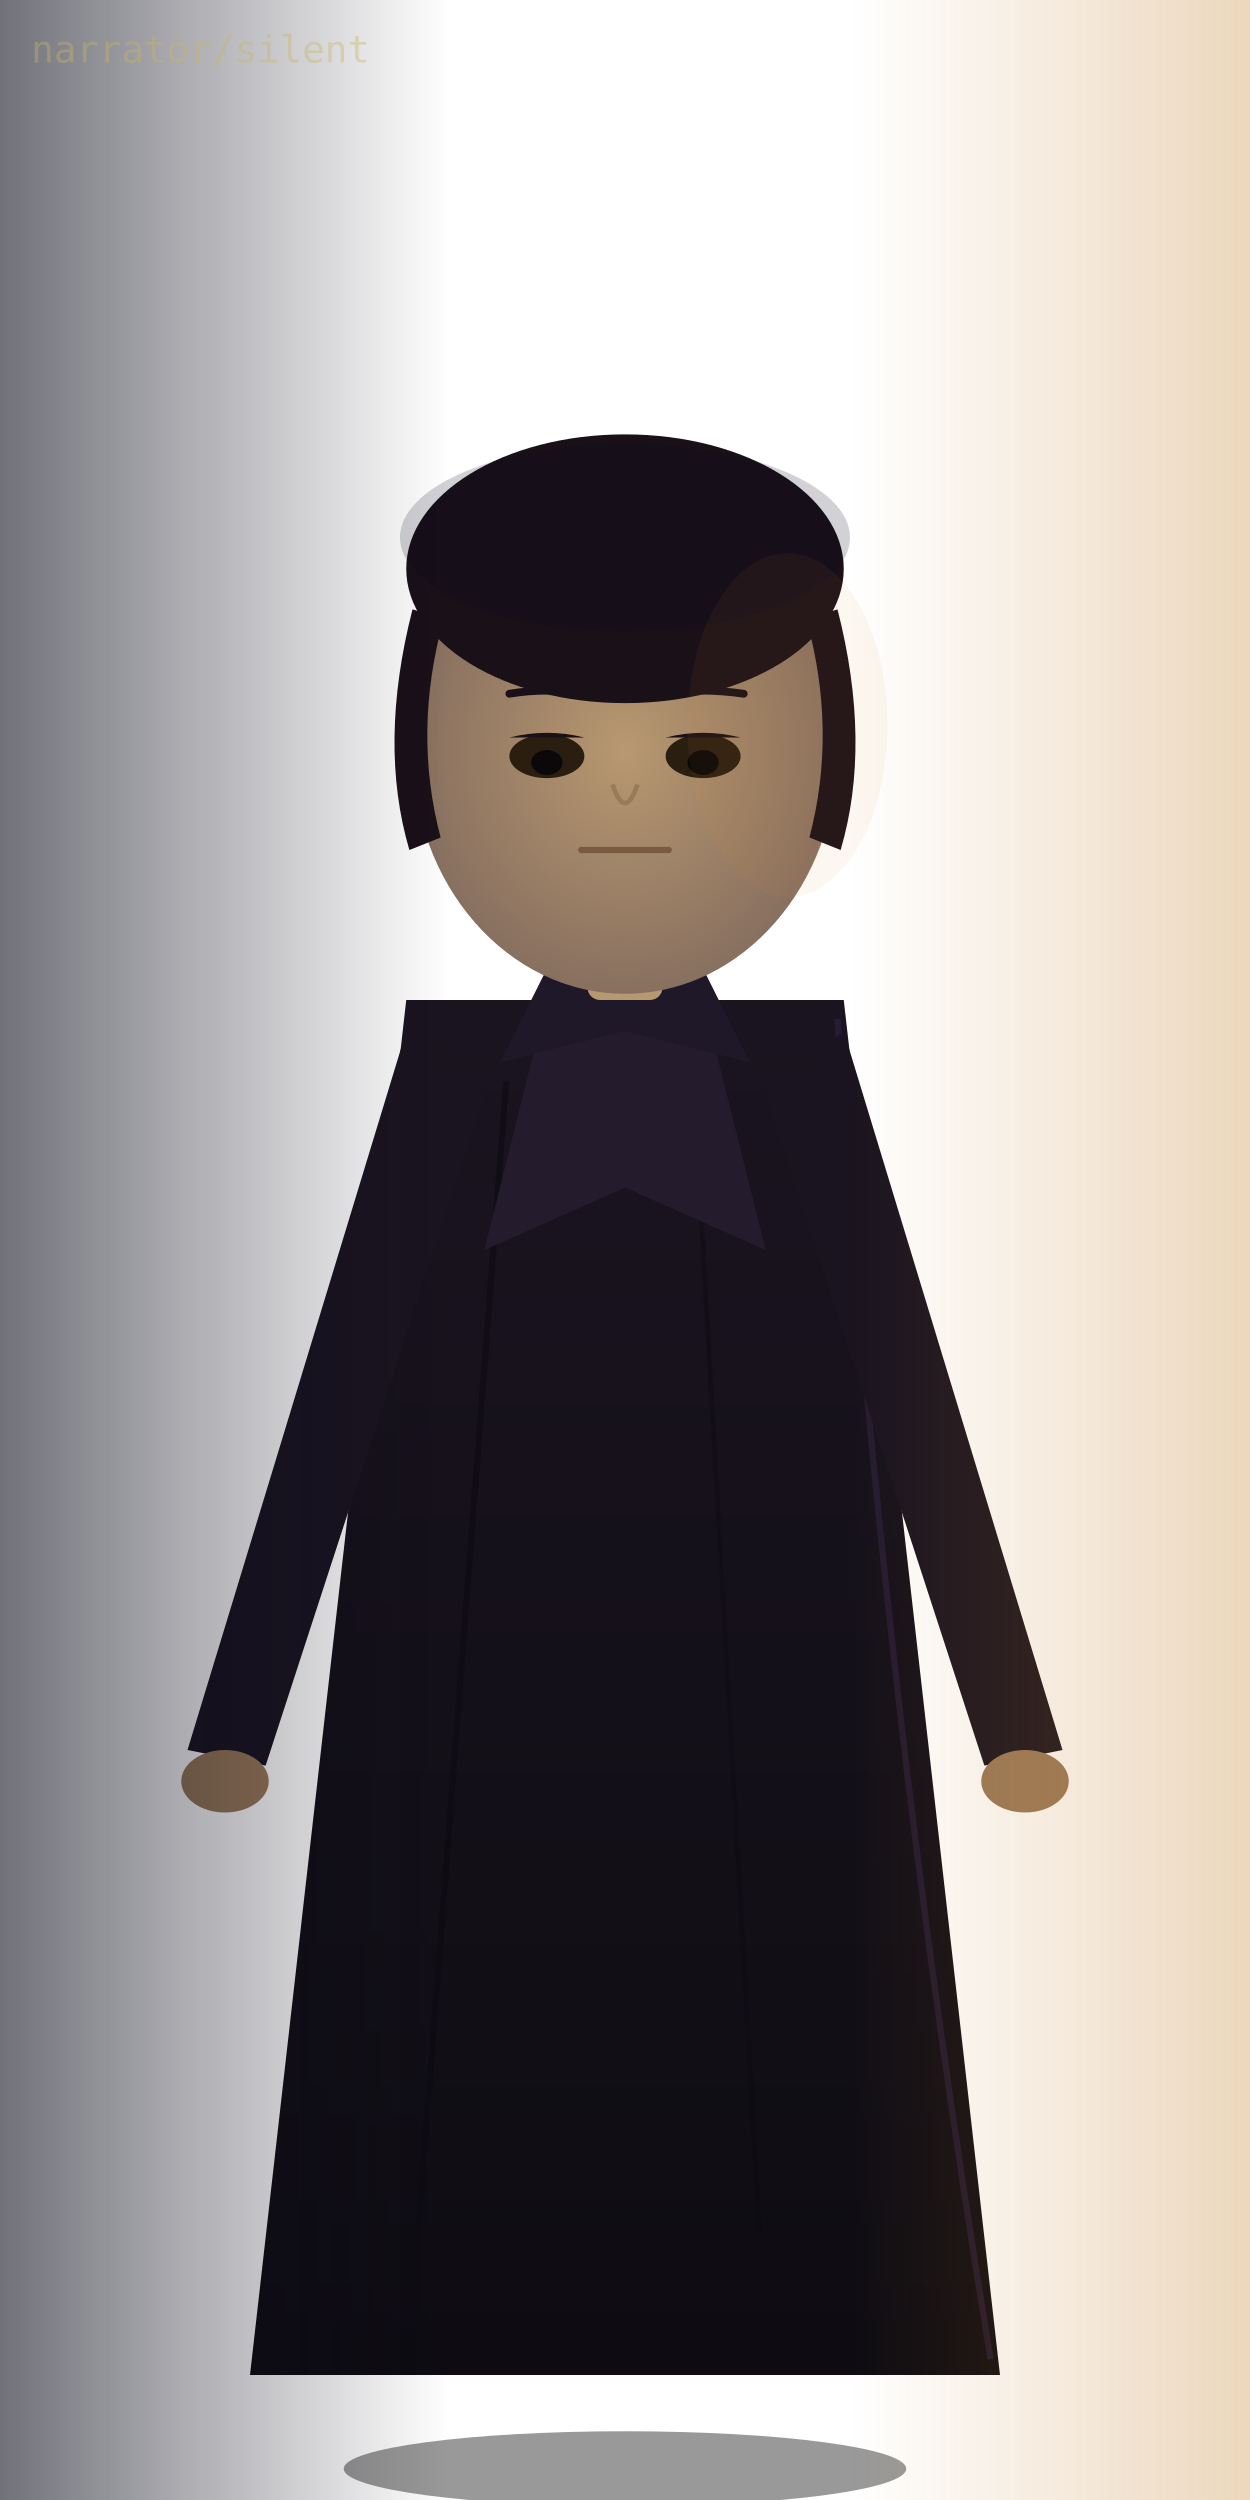
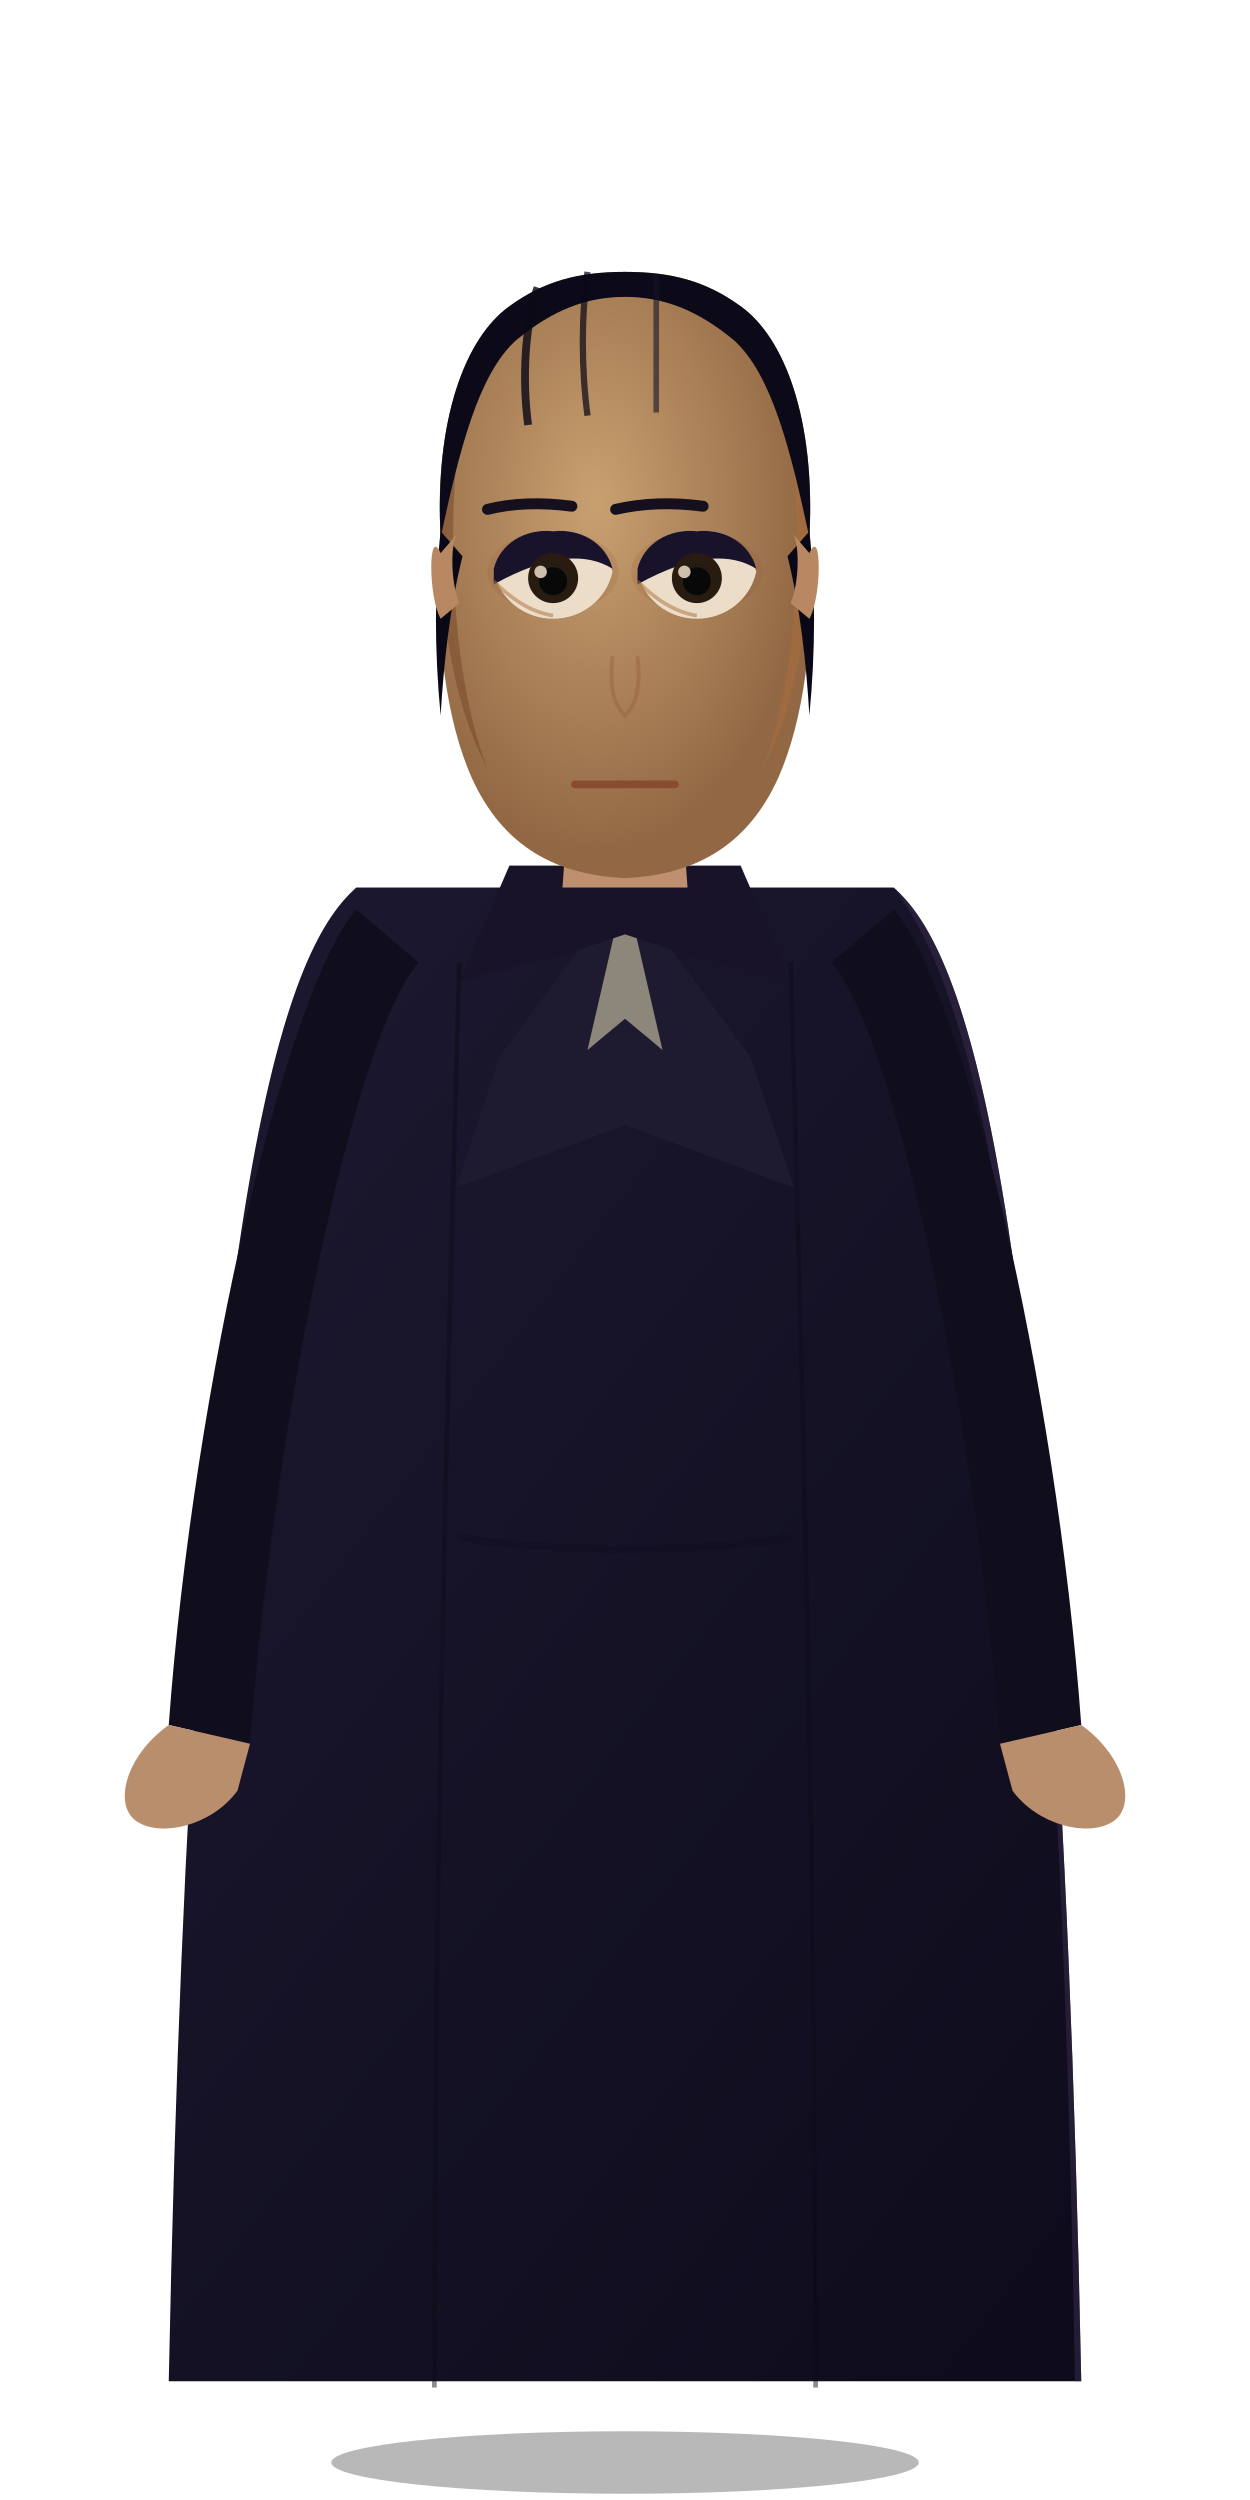
- <svg xmlns="http://www.w3.org/2000/svg" viewBox="0 0 400 800" width="400" height="800">
+ <svg xmlns="http://www.w3.org/2000/svg" viewBox="0 0 400 800">
  <defs>
-     <linearGradient id="coat" x1="0" y1="0" x2="0" y2="1">
-       <stop offset="0%" stop-color="#1a1420" />
-       <stop offset="100%" stop-color="#0e0c12" />
-     </linearGradient>
-     <radialGradient id="face_light" cx="50%" cy="50%" r="50%">
-       <stop offset="0%" stop-color="#b89870" />
-       <stop offset="100%" stop-color="#887060" />
+     <radialGradient id="skin" cx="42%" cy="38%" r="58%">
+       <stop offset="0%" stop-color="#c8a070" />
+       <stop offset="100%" stop-color="#926844" />
    </radialGradient>
-     <linearGradient id="rim_r" x1="0" y1="0" x2="1" y2="0">
-       <stop offset="0%" stop-color="#c07820" stop-opacity="0" />
-       <stop offset="68%" stop-color="#c07820" stop-opacity="0" />
-       <stop offset="100%" stop-color="#c07820" stop-opacity="0.30" />
-     </linearGradient>
-     <linearGradient id="shadow_l" x1="0" y1="0" x2="1" y2="0">
-       <stop offset="0%" stop-color="#080818" stop-opacity="0.58" />
-       <stop offset="36%" stop-color="#080818" stop-opacity="0" />
-       <stop offset="100%" stop-color="#000" stop-opacity="0" />
+     <linearGradient id="coat" x1="0.1" y1="0" x2="0.9" y2="1">
+       <stop offset="0%" stop-color="#1c1830" />
+       <stop offset="100%" stop-color="#0e0c1c" />
    </linearGradient>
  </defs>
-   <ellipse cx="200" cy="790" rx="90" ry="12" fill="#000" opacity="0.4" />
-   <path d="M 130,320 L 80,760 L 320,760 L 270,320 Z" fill="url(#coat)" />
-   <line x1="162" y1="346" x2="134" y2="712" stroke="#0a0810" stroke-width="2" opacity="0.50" />
-   <line x1="222" y1="348" x2="243" y2="714" stroke="#0a0810" stroke-width="1.5" opacity="0.38" />
-   <path d="M 268,326 Q 282,542 317,755" stroke="#38264a" stroke-width="2" fill="none" opacity="0.44" />
-   <path d="M 175,320 L 155,400 L 200,380 L 245,400 L 225,320 Z" fill="#241c2c" />
-   <path d="M 175,310 L 160,340 L 200,330 L 240,340 L 225,310 Z" fill="#1e1828" />
-   <path d="M 130,330 L 60,560 L 85,565 L 155,350 Z" fill="#1a1420" />
-   <path d="M 270,330 L 340,560 L 315,565 L 245,350 Z" fill="#1a1420" />
-   <ellipse cx="72" cy="570" rx="14" ry="10" fill="#9a7a5a" />
-   <ellipse cx="328" cy="570" rx="14" ry="10" fill="#9a7a5a" />
-   <rect x="188" y="255" width="24" height="65" fill="#b89870" rx="4" />
-   <ellipse cx="200" cy="240" rx="68" ry="78" fill="url(#face_light)" />
-   <ellipse cx="200" cy="182" rx="70" ry="43" fill="#1a1018" />
-   <path d="M 132,195 Q 121,238 131,272 L 141,268 Q 132,234 142,198 Z" fill="#1a1018" />
-   <path d="M 268,195 Q 279,238 269,272 L 259,268 Q 268,234 258,198 Z" fill="#1a1018" />
-   <ellipse cx="175" cy="242" rx="12" ry="7" fill="#2a1e10" />
-   <ellipse cx="225" cy="242" rx="12" ry="7" fill="#2a1e10" />
-   <ellipse cx="175" cy="244" rx="5" ry="4" fill="#0a0808" />
-   <ellipse cx="225" cy="244" rx="5" ry="4" fill="#0a0808" />
-   <path d="M 163,236 Q 175,233 187,236" fill="#1a1018" stroke="none" />
-   <path d="M 213,236 Q 225,233 237,236" fill="#1a1018" stroke="none" />
-   <path d="M 163,222 Q 175,220 188,222" fill="none" stroke="#1a1018" stroke-width="2.5" stroke-linecap="round" />
-   <path d="M 212,222 Q 224,220 238,222" fill="none" stroke="#1a1018" stroke-width="2.5" stroke-linecap="round" />
-   <path d="M 196,251 Q 200,263 204,251" fill="none" stroke="#9a7a5a" stroke-width="1.5" />
-   <line x1="186" y1="272" x2="214" y2="272" stroke="#7a5a40" stroke-width="2" stroke-linecap="round" />
-   <rect x="0" y="0" width="400" height="800" fill="url(#rim_r)" />
-   <rect x="0" y="0" width="400" height="800" fill="url(#shadow_l)" />
-   <ellipse cx="200" cy="172" rx="72" ry="30" fill="#08081a" opacity="0.18" />
-   <ellipse cx="252" cy="232" rx="32" ry="55" fill="#d08030" opacity="0.07" />
-   <text x="10" y="20" font-family="monospace" font-size="12" fill="rgba(200,180,100,0.4)">narrator/silent</text>
+   <ellipse cx="200" cy="788" rx="94" ry="10" fill="#000" opacity="0.28" />
+   <path d="M 114,284 C 94,302 62,362 54,762 L 346,762 C 338,362 306,302 286,284 Z" fill="url(#coat)" />
+   <path d="M 286,284 C 310,316 338,400 344,762 L 346,762 C 338,362 306,302 286,284 Z" fill="#362848" opacity="0.55" />
+   <path d="M 200,284 L 160,338 L 146,380 L 200,360 L 254,380 L 240,338 Z" fill="#1e1a30" />
+   <path d="M 200,284 L 188,336 L 200,326 L 212,336 Z" fill="#c0b89e" opacity="0.68" />
+   <path d="M 163,277 L 147,314 L 179,306 L 200,299 L 221,306 L 253,314 L 237,277 Z" fill="#181328" />
+   <path d="M 114,291 C 92,316 62,442 54,552 L 80,558 C 88,452 114,330 134,308 Z" fill="#100e1c" />
+   <path d="M 286,291 C 308,316 338,442 346,552 L 320,558 C 312,452 286,330 266,308 Z" fill="#100e1c" />
+   <path d="M 54,552 C 40,562 36,578 44,583 C 52,588 68,584 76,573 L 80,558 Z" fill="#b88e6c" />
+   <path d="M 346,552 C 360,562 364,578 356,583 C 348,588 332,584 324,573 L 320,558 Z" fill="#b88e6c" />
+   <path d="M 147,308 C 143,446 139,606 139,764" stroke="#0c0a18" stroke-width="1.5" fill="none" opacity="0.48" />
+   <path d="M 253,308 C 257,446 261,606 261,764" stroke="#0c0a18" stroke-width="1.5" fill="none" opacity="0.48" />
+   <path d="M 147,492 C 178,497 222,497 253,492" stroke="#0e0c1e" stroke-width="2.5" fill="none" opacity="0.42" />
+   <path d="M 182,256 L 180,284 L 220,284 L 218,256 C 212,252 188,252 182,256 Z" fill="#bf9070" />
+   <path d="M 141,172 C 139,134 149,108 163,98 C 174,90 185,87 200,87 C 215,87 226,90 237,98 C 251,108 261,134 259,172 C 261,204 257,231 249,249 C 239,271 222,280 200,281 C 178,280 161,271 151,249 C 143,231 139,204 141,172 Z" fill="url(#skin)" />
+   <path d="M 141,172 C 139,139 147,112 161,101 C 151,113 145,136 145,172 C 145,202 149,228 156,246 C 148,231 141,207 141,172 Z" fill="#6e3c1e" opacity="0.42" />
+   <path d="M 259,172 C 261,139 253,112 239,101 C 249,113 255,136 255,172 C 255,202 251,228 244,246 C 252,231 259,207 259,172 Z" fill="#c87030" opacity="0.25" />
+   <path d="M 141,172 C 139,134 149,108 163,98 C 174,90 185,87 200,87 C 215,87 226,90 237,98 C 251,108 261,134 259,172 C 253,144 247,120 235,109 C 223,99 212,95 200,95 C 188,95 177,99 165,109 C 153,120 147,144 141,172 Z" fill="#0c0918" />
+   <path d="M 141,170 C 139,188 139,208 141,229 C 142,212 144,194 148,178 Z" fill="#0a0816" />
+   <path d="M 259,170 C 261,188 261,208 259,229 C 258,212 256,194 252,178 Z" fill="#0a0816" />
+   <path d="M 172,92 C 168,104 167,121 169,136" stroke="#0a0816" stroke-width="2.5" fill="none" opacity="0.82" />
+   <path d="M 188,87 C 186,101 186,118 188,133" stroke="#0a0816" stroke-width="2" fill="none" opacity="0.72" />
+   <path d="M 210,88 C 210,101 210,117 210,132" stroke="#161228" stroke-width="1.8" fill="none" opacity="0.6" />
+   <ellipse cx="177" cy="183" rx="21" ry="13" fill="#8a5030" opacity="0.16" />
+   <path d="M 158,183 C 160,174 168,169 177,170 C 186,169 194,174 196,183 C 194,192 186,198 177,198 C 168,198 160,192 158,183 Z" fill="#ecddc8" />
+   <path d="M 158,182 C 160,174 168,169 177,170 C 186,169 194,174 196,182 C 188,177 176,177 158,187 Z" fill="#18122a" />
+   <circle cx="177" cy="185" r="8" fill="#281c10" />
+   <circle cx="177" cy="186" r="4.5" fill="#080808" />
+   <circle cx="173" cy="183" r="2" fill="#ecddc8" opacity="0.85" />
+   <path d="M 158,186 C 165,193 171,196 177,197" stroke="#b07848" stroke-width="1.2" fill="none" opacity="0.55" />
+   <ellipse cx="223" cy="183" rx="21" ry="13" fill="#8a5030" opacity="0.16" />
+   <path d="M 204,183 C 206,174 214,169 223,170 C 232,169 240,174 242,183 C 240,192 232,198 223,198 C 214,198 206,192 204,183 Z" fill="#ecddc8" />
+   <path d="M 204,182 C 206,174 214,169 223,170 C 232,169 240,174 242,182 C 234,177 222,177 204,187 Z" fill="#18122a" />
+   <circle cx="223" cy="185" r="8" fill="#281c10" />
+   <circle cx="223" cy="186" r="4.5" fill="#080808" />
+   <circle cx="219" cy="183" r="2" fill="#ecddc8" opacity="0.85" />
+   <path d="M 204,186 C 211,193 217,196 223,197" stroke="#b07848" stroke-width="1.2" fill="none" opacity="0.55" />
+   <path d="M 156,163 Q 168,160 183,162" stroke="#16101e" stroke-width="3.5" stroke-linecap="round" fill="none" />
+   <path d="M 197,163 Q 210,160 225,162" stroke="#16101e" stroke-width="3.5" stroke-linecap="round" fill="none" />
+   <path d="M 196,210 C 195,219 196,225 200,229 C 204,225 205,219 204,210" fill="none" stroke="#9a6840" stroke-width="1.3" opacity="0.55" />
+   <path d="M 184,251 L 216,251" fill="none" stroke="#8a4c30" stroke-width="2.5" stroke-linecap="round" />
+   <path d="M 141,177 C 137,168 137,191 141,198 L 147,193 C 144,186 144,172 147,170 Z" fill="#b88862" />
+   <path d="M 259,177 C 263,168 263,191 259,198 L 253,193 C 256,186 256,172 253,170 Z" fill="#b88862" />
</svg>
